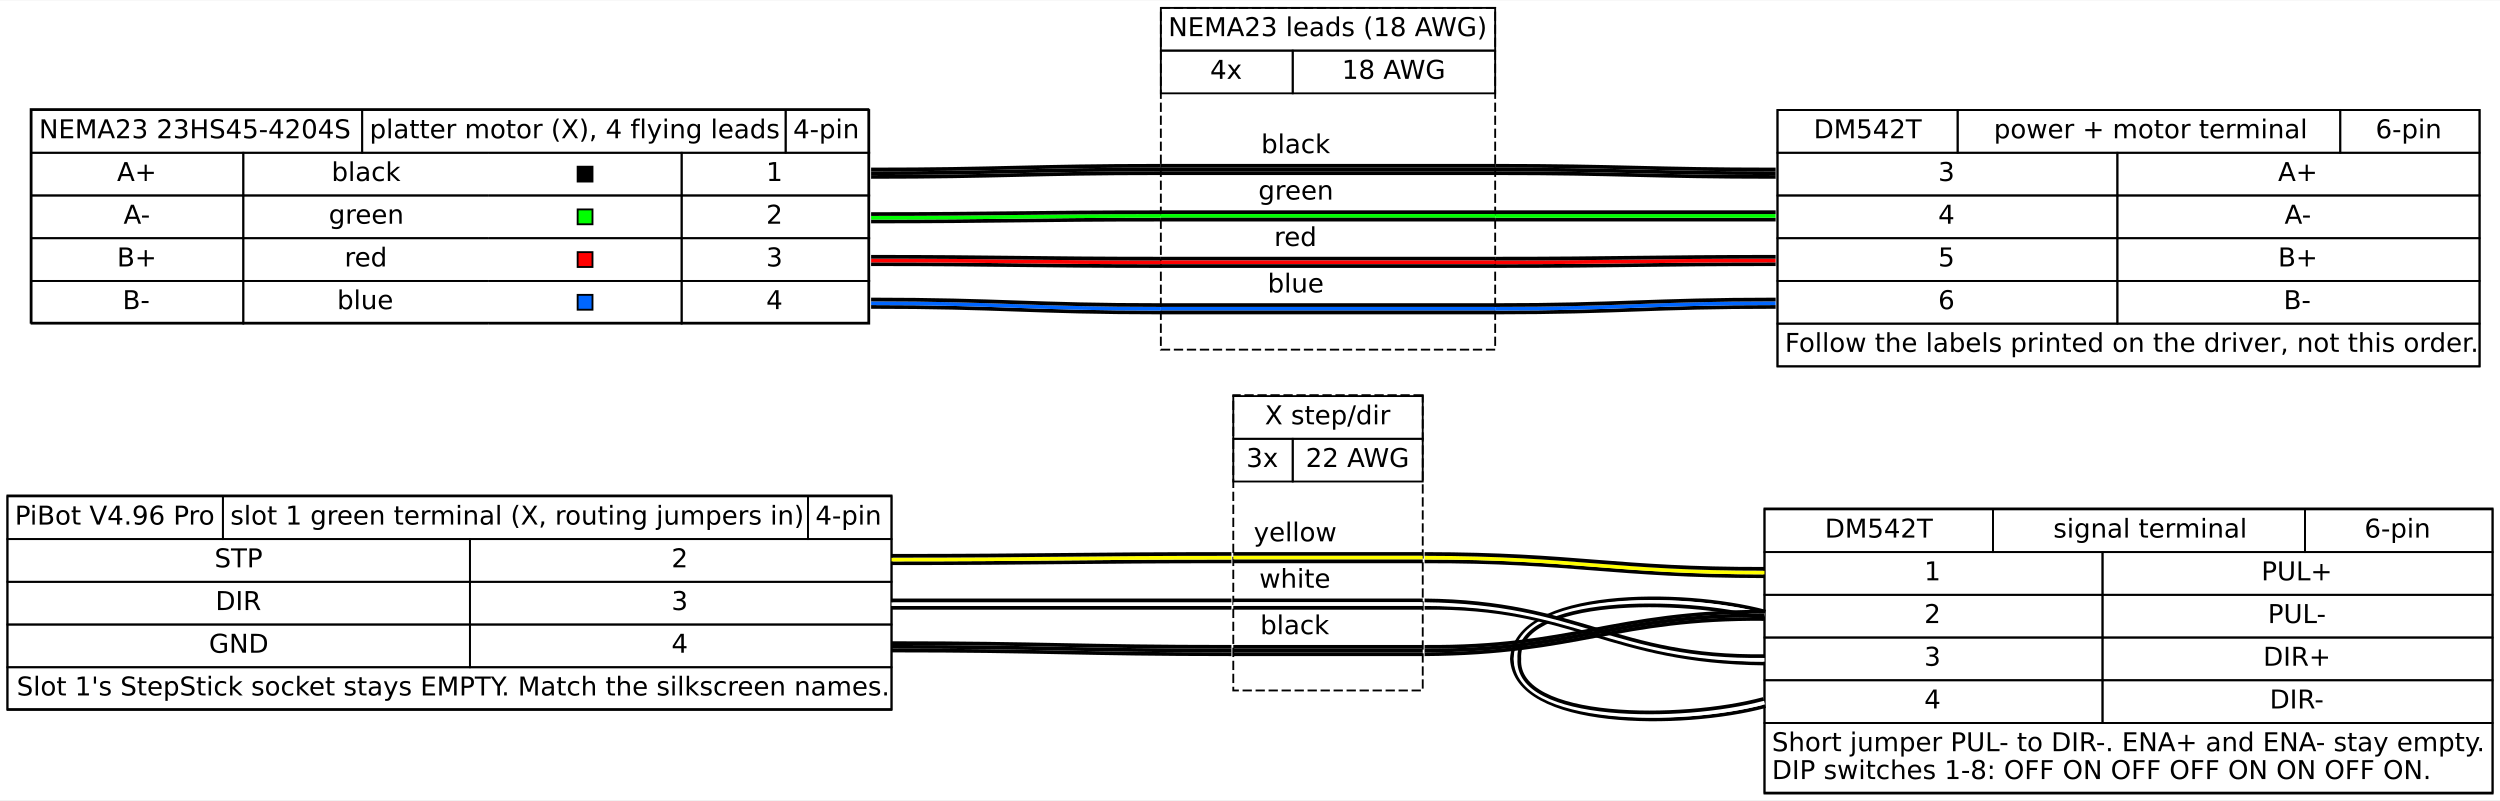
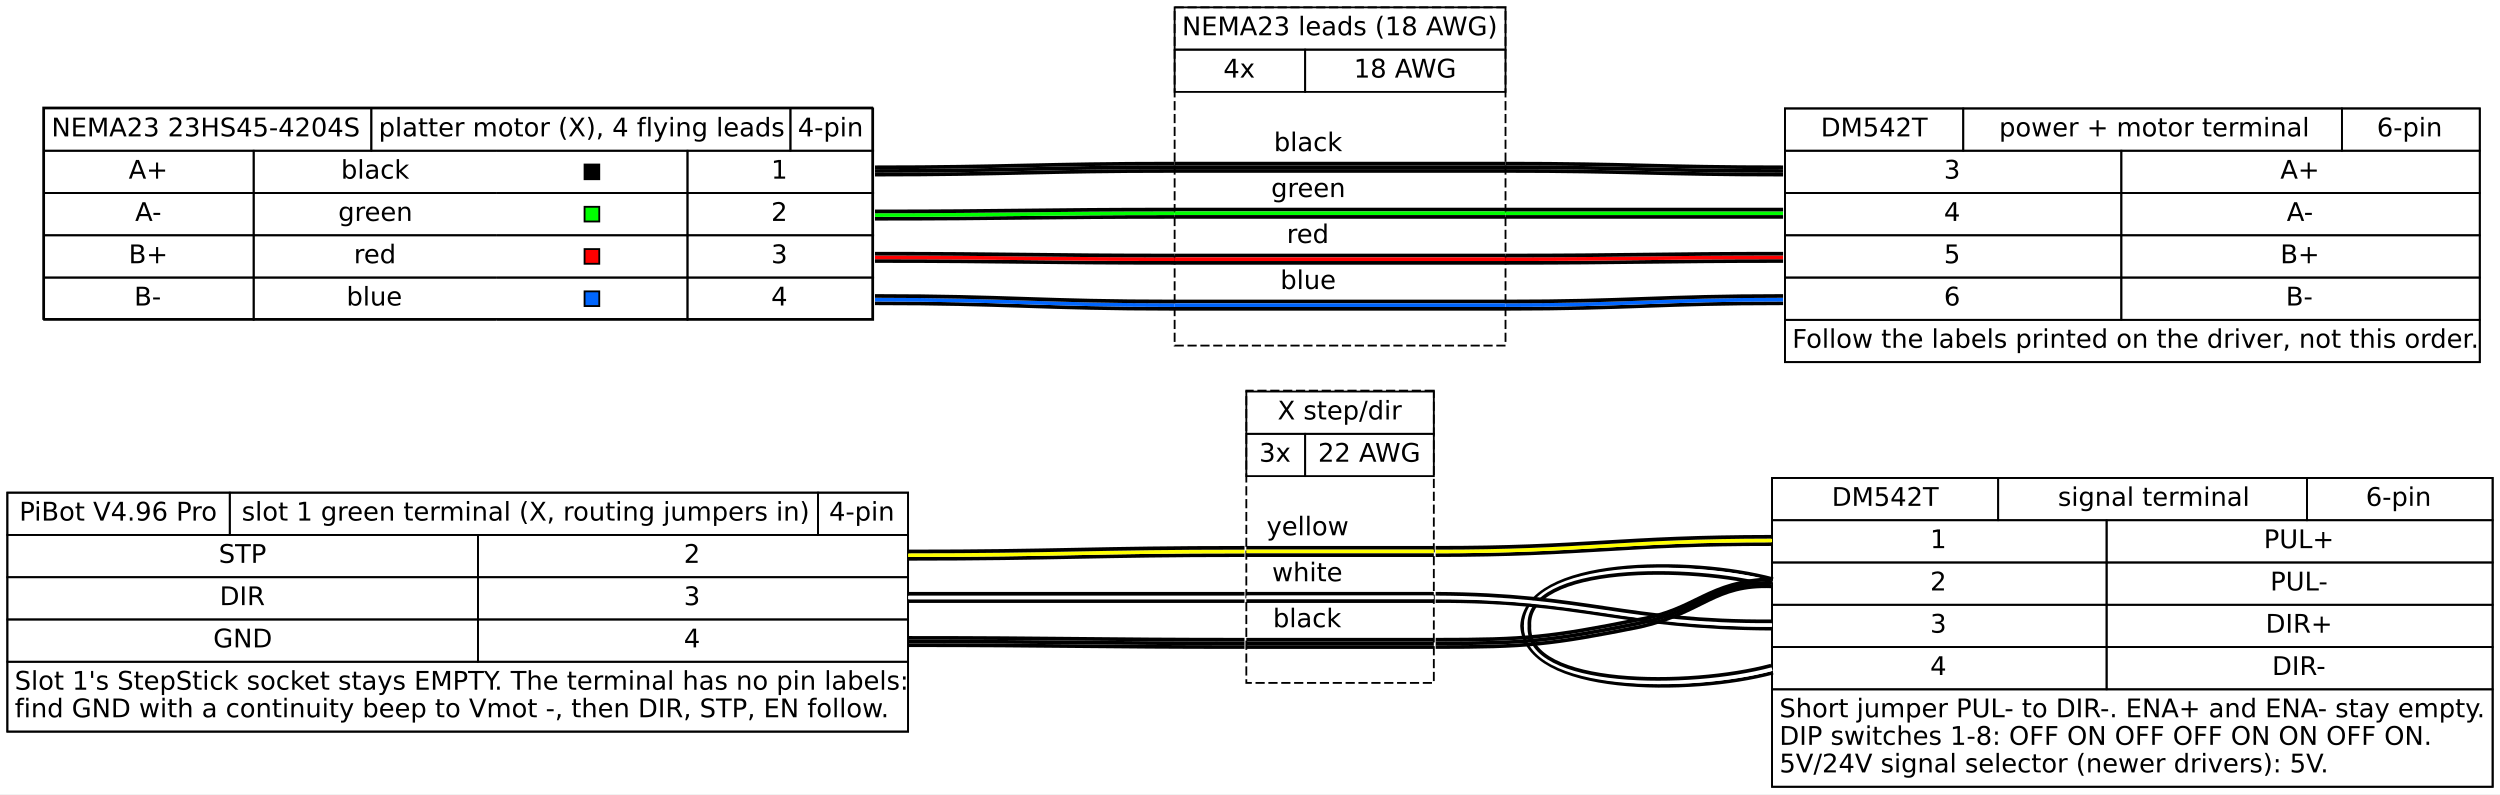
- <svg xmlns="http://www.w3.org/2000/svg" width="1346pt" height="431pt" viewBox="0.00 0.00 1346.00 430.50">
-   <g id="graph0" class="graph" transform="scale(1 1) rotate(0) translate(4 426.5)">
-     <polygon fill="#ffffff" stroke="transparent" points="-4,4 -4,-426.5 1342,-426.5 1342,4 -4,4" />
+ <svg xmlns="http://www.w3.org/2000/svg" width="1360pt" height="432pt" viewBox="0.00 0.00 1360.00 432.00">
+   <g id="graph0" class="graph" transform="scale(1 1) rotate(0) translate(4 428)">
+     <polygon fill="#ffffff" stroke="transparent" points="-4,4 -4,-428 1356,-428 1356,4 -4,4" />
    <g id="node1" class="node">
-       <polygon fill="#ffffff" stroke="black" points="476,-160 0,-160 0,-45 476,-45 476,-160" />
-       <polygon fill="none" stroke="black" points="0,-136.5 0,-159.5 116,-159.5 116,-136.5 0,-136.5" />
-       <text text-anchor="start" x="4" y="-144.3" font-family="DejaVu Sans" font-size="14.00">PiBot V4.96 Pro</text>
-       <polygon fill="none" stroke="black" points="116,-136.5 116,-159.5 431,-159.5 431,-136.5 116,-136.5" />
-       <text text-anchor="start" x="120" y="-144.3" font-family="DejaVu Sans" font-size="14.00">slot 1 green terminal (X, routing jumpers in)</text>
-       <polygon fill="none" stroke="black" points="431,-136.5 431,-159.5 476,-159.5 476,-136.5 431,-136.5" />
-       <text text-anchor="start" x="435" y="-144.3" font-family="DejaVu Sans" font-size="14.00">4-pin</text>
-       <polygon fill="none" stroke="black" points="0,-113.5 0,-136.5 249,-136.5 249,-113.5 0,-113.5" />
-       <text text-anchor="start" x="111.5" y="-121.3" font-family="DejaVu Sans" font-size="14.00">STP</text>
-       <polygon fill="none" stroke="black" points="249,-113.5 249,-136.5 476,-136.5 476,-113.5 249,-113.5" />
-       <text text-anchor="start" x="357.5" y="-121.3" font-family="DejaVu Sans" font-size="14.00">2</text>
-       <polygon fill="none" stroke="black" points="0,-90.5 0,-113.5 249,-113.5 249,-90.5 0,-90.5" />
-       <text text-anchor="start" x="112" y="-98.3" font-family="DejaVu Sans" font-size="14.00">DIR</text>
-       <polygon fill="none" stroke="black" points="249,-90.5 249,-113.5 476,-113.5 476,-90.5 249,-90.5" />
-       <text text-anchor="start" x="357.5" y="-98.3" font-family="DejaVu Sans" font-size="14.00">3</text>
-       <polygon fill="none" stroke="black" points="0,-67.5 0,-90.5 249,-90.5 249,-67.5 0,-67.5" />
-       <text text-anchor="start" x="108.5" y="-75.3" font-family="DejaVu Sans" font-size="14.00">GND</text>
-       <polygon fill="none" stroke="black" points="249,-67.5 249,-90.5 476,-90.5 476,-67.5 249,-67.5" />
-       <text text-anchor="start" x="357.5" y="-75.3" font-family="DejaVu Sans" font-size="14.00">4</text>
-       <polygon fill="none" stroke="black" points="0,-44.5 0,-67.5 476,-67.5 476,-44.5 0,-44.5" />
-       <text text-anchor="start" x="5" y="-52.3" font-family="DejaVu Sans" font-size="14.00">Slot 1's StepStick socket stays EMPTY. Match the silkscreen names.</text>
+       <polygon fill="#ffffff" stroke="black" points="490,-160 0,-160 0,-30 490,-30 490,-160" />
+       <polygon fill="none" stroke="black" points="0,-137 0,-160 121,-160 121,-137 0,-137" />
+       <text text-anchor="start" x="6.5" y="-144.8" font-family="DejaVu Sans" font-size="14.00">PiBot V4.96 Pro</text>
+       <polygon fill="none" stroke="black" points="121,-137 121,-160 441,-160 441,-137 121,-137" />
+       <text text-anchor="start" x="127.5" y="-144.8" font-family="DejaVu Sans" font-size="14.00">slot 1 green terminal (X, routing jumpers in)</text>
+       <polygon fill="none" stroke="black" points="441,-137 441,-160 490,-160 490,-137 441,-137" />
+       <text text-anchor="start" x="447" y="-144.8" font-family="DejaVu Sans" font-size="14.00">4-pin</text>
+       <polygon fill="none" stroke="black" points="0,-114 0,-137 256,-137 256,-114 0,-114" />
+       <text text-anchor="start" x="115" y="-121.8" font-family="DejaVu Sans" font-size="14.00">STP</text>
+       <polygon fill="none" stroke="black" points="256,-114 256,-137 490,-137 490,-114 256,-114" />
+       <text text-anchor="start" x="368" y="-121.8" font-family="DejaVu Sans" font-size="14.00">2</text>
+       <polygon fill="none" stroke="black" points="0,-91 0,-114 256,-114 256,-91 0,-91" />
+       <text text-anchor="start" x="115.5" y="-98.8" font-family="DejaVu Sans" font-size="14.00">DIR</text>
+       <polygon fill="none" stroke="black" points="256,-91 256,-114 490,-114 490,-91 256,-91" />
+       <text text-anchor="start" x="368" y="-98.8" font-family="DejaVu Sans" font-size="14.00">3</text>
+       <polygon fill="none" stroke="black" points="0,-68 0,-91 256,-91 256,-68 0,-68" />
+       <text text-anchor="start" x="112" y="-75.8" font-family="DejaVu Sans" font-size="14.00">GND</text>
+       <polygon fill="none" stroke="black" points="256,-68 256,-91 490,-91 490,-68 256,-68" />
+       <text text-anchor="start" x="368" y="-75.8" font-family="DejaVu Sans" font-size="14.00">4</text>
+       <polygon fill="none" stroke="black" points="0,-30 0,-68 490,-68 490,-30 0,-30" />
+       <text text-anchor="start" x="4" y="-52.8" font-family="DejaVu Sans" font-size="14.00">Slot 1's StepStick socket stays EMPTY. The terminal has no pin labels:</text>
+       <text text-anchor="start" x="4" y="-37.8" font-family="DejaVu Sans" font-size="14.00">find GND with a continuity beep to Vmot -, then DIR, STP, EN follow.</text>
    </g>
    <g id="node5" class="node">
-       <polygon fill="#ffffff" stroke="black" stroke-dasharray="5,2" points="762,-214 660,-214 660,-55 762,-55 762,-214" />
-       <polygon fill="none" stroke="black" points="660,-190.5 660,-213.5 762,-213.5 762,-190.5 660,-190.5" />
-       <text text-anchor="start" x="677" y="-198.3" font-family="DejaVu Sans" font-size="14.00">X step/dir</text>
-       <polygon fill="none" stroke="black" points="660,-167.5 660,-190.5 692,-190.5 692,-167.5 660,-167.5" />
-       <text text-anchor="start" x="667" y="-175.3" font-family="DejaVu Sans" font-size="14.00">3x</text>
-       <polygon fill="none" stroke="black" points="692,-167.5 692,-190.5 762,-190.5 762,-167.5 692,-167.5" />
-       <text text-anchor="start" x="699" y="-175.3" font-family="DejaVu Sans" font-size="14.00">22 AWG</text>
-       <text text-anchor="start" x="662" y="-154.3" font-family="DejaVu Sans" font-size="14.00"> </text>
-       <text text-anchor="start" x="671" y="-135.3" font-family="DejaVu Sans" font-size="14.00">     yellow    </text>
-       <polygon fill="#000000" stroke="transparent" points="660,-127.5 660,-129.5 762,-129.5 762,-127.5 660,-127.5" />
-       <polygon fill="#ffff00" stroke="transparent" points="660,-125.5 660,-127.5 762,-127.5 762,-125.5 660,-125.5" />
-       <polygon fill="#000000" stroke="transparent" points="660,-123.5 660,-125.5 762,-125.5 762,-123.5 660,-123.5" />
-       <text text-anchor="start" x="674" y="-110.3" font-family="DejaVu Sans" font-size="14.00">     white    </text>
-       <polygon fill="#000000" stroke="transparent" points="660,-102.5 660,-104.5 762,-104.5 762,-102.5 660,-102.5" />
-       <polygon fill="#ffffff" stroke="transparent" points="660,-100.5 660,-102.5 762,-102.5 762,-100.5 660,-100.5" />
-       <polygon fill="#000000" stroke="transparent" points="660,-98.5 660,-100.5 762,-100.5 762,-98.5 660,-98.5" />
-       <text text-anchor="start" x="674.5" y="-85.3" font-family="DejaVu Sans" font-size="14.00">     black    </text>
-       <polygon fill="#000000" stroke="transparent" points="660,-77.5 660,-79.5 762,-79.5 762,-77.5 660,-77.5" />
-       <polygon fill="#000000" stroke="transparent" points="660,-75.5 660,-77.5 762,-77.5 762,-75.5 660,-75.5" />
-       <polygon fill="#000000" stroke="transparent" points="660,-73.5 660,-75.5 762,-75.5 762,-73.5 660,-73.5" />
-       <text text-anchor="start" x="662" y="-60.3" font-family="DejaVu Sans" font-size="14.00"> </text>
+       <polygon fill="#ffffff" stroke="black" stroke-dasharray="5,2" points="776,-215.5 674,-215.5 674,-56.5 776,-56.5 776,-215.5" />
+       <polygon fill="none" stroke="black" points="674,-192 674,-215 776,-215 776,-192 674,-192" />
+       <text text-anchor="start" x="691" y="-199.8" font-family="DejaVu Sans" font-size="14.00">X step/dir</text>
+       <polygon fill="none" stroke="black" points="674,-169 674,-192 706,-192 706,-169 674,-169" />
+       <text text-anchor="start" x="681" y="-176.8" font-family="DejaVu Sans" font-size="14.00">3x</text>
+       <polygon fill="none" stroke="black" points="706,-169 706,-192 776,-192 776,-169 706,-169" />
+       <text text-anchor="start" x="713" y="-176.8" font-family="DejaVu Sans" font-size="14.00">22 AWG</text>
+       <text text-anchor="start" x="676" y="-155.8" font-family="DejaVu Sans" font-size="14.00"> </text>
+       <text text-anchor="start" x="685" y="-136.8" font-family="DejaVu Sans" font-size="14.00">     yellow    </text>
+       <polygon fill="#000000" stroke="transparent" points="674,-129 674,-131 776,-131 776,-129 674,-129" />
+       <polygon fill="#ffff00" stroke="transparent" points="674,-127 674,-129 776,-129 776,-127 674,-127" />
+       <polygon fill="#000000" stroke="transparent" points="674,-125 674,-127 776,-127 776,-125 674,-125" />
+       <text text-anchor="start" x="688" y="-111.8" font-family="DejaVu Sans" font-size="14.00">     white    </text>
+       <polygon fill="#000000" stroke="transparent" points="674,-104 674,-106 776,-106 776,-104 674,-104" />
+       <polygon fill="#ffffff" stroke="transparent" points="674,-102 674,-104 776,-104 776,-102 674,-102" />
+       <polygon fill="#000000" stroke="transparent" points="674,-100 674,-102 776,-102 776,-100 674,-100" />
+       <text text-anchor="start" x="688.5" y="-86.8" font-family="DejaVu Sans" font-size="14.00">     black    </text>
+       <polygon fill="#000000" stroke="transparent" points="674,-79 674,-81 776,-81 776,-79 674,-79" />
+       <polygon fill="#000000" stroke="transparent" points="674,-77 674,-79 776,-79 776,-77 674,-77" />
+       <polygon fill="#000000" stroke="transparent" points="674,-75 674,-77 776,-77 776,-75 674,-75" />
+       <text text-anchor="start" x="676" y="-61.8" font-family="DejaVu Sans" font-size="14.00"> </text>
    </g>
    <g id="edge2" class="edge">
-       <path fill="none" stroke="#000000" stroke-width="2" d="M476,-123.5C557.43,-123.5 577.76,-124.5 659,-124.5" />
-       <path fill="none" stroke="#ffff00" stroke-width="2" d="M476,-125.5C557.33,-125.5 577.67,-126.5 659,-126.5" />
-       <path fill="none" stroke="#000000" stroke-width="2" d="M476,-127.5C557.24,-127.5 577.57,-128.5 659,-128.5" />
+       <path fill="none" stroke="#000000" stroke-width="2" d="M490,-124C571.53,-124.01 591.86,-126.01 673,-126" />
+       <path fill="none" stroke="#ffff00" stroke-width="2" d="M490,-126C571.34,-126 591.66,-128 673,-128" />
+       <path fill="none" stroke="#000000" stroke-width="2" d="M490,-128C571.14,-127.99 591.47,-129.99 673,-130" />
    </g>
    <g id="edge4" class="edge">
-       <path fill="none" stroke="#000000" stroke-width="2" d="M476,-99.5C557.33,-99.5 577.67,-99.5 659,-99.5" />
-       <path fill="none" stroke="#ffffff" stroke-width="2" d="M476,-101.5C557.33,-101.5 577.67,-101.5 659,-101.5" />
-       <path fill="none" stroke="#000000" stroke-width="2" d="M476,-103.5C557.33,-103.5 577.67,-103.5 659,-103.5" />
+       <path fill="none" stroke="#000000" stroke-width="2" d="M490,-101C571.33,-101 591.67,-101 673,-101" />
+       <path fill="none" stroke="#ffffff" stroke-width="2" d="M490,-103C571.33,-103 591.67,-103 673,-103" />
+       <path fill="none" stroke="#000000" stroke-width="2" d="M490,-105C571.33,-105 591.67,-105 673,-105" />
    </g>
    <g id="edge6" class="edge">
-       <path fill="none" stroke="#000000" stroke-width="2" d="M476,-76.5C557.14,-76.51 577.47,-74.51 659,-74.5" />
-       <path fill="none" stroke="#000000" stroke-width="2" d="M476,-78.5C557.34,-78.5 577.66,-76.5 659,-76.5" />
-       <path fill="none" stroke="#000000" stroke-width="2" d="M476,-80.5C557.53,-80.49 577.86,-78.49 659,-78.5" />
+       <path fill="none" stroke="#000000" stroke-width="2" d="M490,-77C571.24,-77 591.57,-76 673,-76" />
+       <path fill="none" stroke="#000000" stroke-width="2" d="M490,-79C571.33,-79 591.67,-78 673,-78" />
+       <path fill="none" stroke="#000000" stroke-width="2" d="M490,-81C571.43,-81 591.76,-80 673,-80" />
    </g>
    <g id="node2" class="node">
-       <polygon fill="#ffffff" stroke="black" points="1338,-153 946,-153 946,0 1338,0 1338,-153" />
-       <polygon fill="none" stroke="black" points="946,-129.5 946,-152.5 1069,-152.5 1069,-129.5 946,-129.5" />
-       <text text-anchor="start" x="978.5" y="-137.3" font-family="DejaVu Sans" font-size="14.00">DM542T</text>
-       <polygon fill="none" stroke="black" points="1069,-129.5 1069,-152.5 1237,-152.5 1237,-129.5 1069,-129.5" />
-       <text text-anchor="start" x="1101.5" y="-137.3" font-family="DejaVu Sans" font-size="14.00">signal terminal</text>
-       <polygon fill="none" stroke="black" points="1237,-129.5 1237,-152.5 1338,-152.5 1338,-129.5 1237,-129.5" />
-       <text text-anchor="start" x="1269" y="-137.3" font-family="DejaVu Sans" font-size="14.00">6-pin</text>
-       <polygon fill="none" stroke="black" points="946,-106.5 946,-129.5 1128,-129.5 1128,-106.5 946,-106.5" />
-       <text text-anchor="start" x="1032" y="-114.3" font-family="DejaVu Sans" font-size="14.00">1</text>
-       <polygon fill="none" stroke="black" points="1128,-106.5 1128,-129.5 1338,-129.5 1338,-106.5 1128,-106.5" />
-       <text text-anchor="start" x="1213.5" y="-114.3" font-family="DejaVu Sans" font-size="14.00">PUL+</text>
-       <polygon fill="none" stroke="black" points="946,-83.5 946,-106.5 1128,-106.5 1128,-83.5 946,-83.5" />
-       <text text-anchor="start" x="1032" y="-91.3" font-family="DejaVu Sans" font-size="14.00">2</text>
-       <polygon fill="none" stroke="black" points="1128,-83.5 1128,-106.5 1338,-106.5 1338,-83.5 1128,-83.5" />
-       <text text-anchor="start" x="1217" y="-91.3" font-family="DejaVu Sans" font-size="14.00">PUL-</text>
-       <polygon fill="none" stroke="black" points="946,-60.5 946,-83.5 1128,-83.5 1128,-60.5 946,-60.5" />
-       <text text-anchor="start" x="1032" y="-68.3" font-family="DejaVu Sans" font-size="14.00">3</text>
-       <polygon fill="none" stroke="black" points="1128,-60.5 1128,-83.5 1338,-83.5 1338,-60.5 1128,-60.5" />
-       <text text-anchor="start" x="1214.5" y="-68.3" font-family="DejaVu Sans" font-size="14.00">DIR+</text>
-       <polygon fill="none" stroke="black" points="946,-37.5 946,-60.5 1128,-60.5 1128,-37.5 946,-37.5" />
-       <text text-anchor="start" x="1032" y="-45.3" font-family="DejaVu Sans" font-size="14.00">4</text>
-       <polygon fill="none" stroke="black" points="1128,-37.5 1128,-60.5 1338,-60.5 1338,-37.5 1128,-37.5" />
-       <text text-anchor="start" x="1218" y="-45.3" font-family="DejaVu Sans" font-size="14.00">DIR-</text>
-       <polygon fill="none" stroke="black" points="946,0.5 946,-37.5 1338,-37.5 1338,0.5 946,0.5" />
-       <text text-anchor="start" x="950" y="-22.3" font-family="DejaVu Sans" font-size="14.00">Short jumper PUL- to DIR-. ENA+ and ENA- stay empty.</text>
-       <text text-anchor="start" x="950" y="-7.3" font-family="DejaVu Sans" font-size="14.00">DIP switches 1-8: OFF ON OFF OFF ON ON OFF ON.</text>
+       <polygon fill="#ffffff" stroke="black" points="1352,-168 960,-168 960,0 1352,0 1352,-168" />
+       <polygon fill="none" stroke="black" points="960,-145 960,-168 1083,-168 1083,-145 960,-145" />
+       <text text-anchor="start" x="992.5" y="-152.8" font-family="DejaVu Sans" font-size="14.00">DM542T</text>
+       <polygon fill="none" stroke="black" points="1083,-145 1083,-168 1251,-168 1251,-145 1083,-145" />
+       <text text-anchor="start" x="1115.5" y="-152.8" font-family="DejaVu Sans" font-size="14.00">signal terminal</text>
+       <polygon fill="none" stroke="black" points="1251,-145 1251,-168 1352,-168 1352,-145 1251,-145" />
+       <text text-anchor="start" x="1283" y="-152.8" font-family="DejaVu Sans" font-size="14.00">6-pin</text>
+       <polygon fill="none" stroke="black" points="960,-122 960,-145 1142,-145 1142,-122 960,-122" />
+       <text text-anchor="start" x="1046" y="-129.8" font-family="DejaVu Sans" font-size="14.00">1</text>
+       <polygon fill="none" stroke="black" points="1142,-122 1142,-145 1352,-145 1352,-122 1142,-122" />
+       <text text-anchor="start" x="1227.5" y="-129.8" font-family="DejaVu Sans" font-size="14.00">PUL+</text>
+       <polygon fill="none" stroke="black" points="960,-99 960,-122 1142,-122 1142,-99 960,-99" />
+       <text text-anchor="start" x="1046" y="-106.8" font-family="DejaVu Sans" font-size="14.00">2</text>
+       <polygon fill="none" stroke="black" points="1142,-99 1142,-122 1352,-122 1352,-99 1142,-99" />
+       <text text-anchor="start" x="1231" y="-106.8" font-family="DejaVu Sans" font-size="14.00">PUL-</text>
+       <polygon fill="none" stroke="black" points="960,-76 960,-99 1142,-99 1142,-76 960,-76" />
+       <text text-anchor="start" x="1046" y="-83.8" font-family="DejaVu Sans" font-size="14.00">3</text>
+       <polygon fill="none" stroke="black" points="1142,-76 1142,-99 1352,-99 1352,-76 1142,-76" />
+       <text text-anchor="start" x="1228.5" y="-83.8" font-family="DejaVu Sans" font-size="14.00">DIR+</text>
+       <polygon fill="none" stroke="black" points="960,-53 960,-76 1142,-76 1142,-53 960,-53" />
+       <text text-anchor="start" x="1046" y="-60.8" font-family="DejaVu Sans" font-size="14.00">4</text>
+       <polygon fill="none" stroke="black" points="1142,-53 1142,-76 1352,-76 1352,-53 1142,-53" />
+       <text text-anchor="start" x="1232" y="-60.8" font-family="DejaVu Sans" font-size="14.00">DIR-</text>
+       <polygon fill="none" stroke="black" points="960,0 960,-53 1352,-53 1352,0 960,0" />
+       <text text-anchor="start" x="964" y="-37.8" font-family="DejaVu Sans" font-size="14.00">Short jumper PUL- to DIR-. ENA+ and ENA- stay empty.</text>
+       <text text-anchor="start" x="964" y="-22.8" font-family="DejaVu Sans" font-size="14.00">DIP switches 1-8: OFF ON OFF OFF ON ON OFF ON.</text>
+       <text text-anchor="start" x="964" y="-7.8" font-family="DejaVu Sans" font-size="14.00">5V/24V signal selector (newer drivers): 5V.</text>
    </g>
    <g id="edge1" class="edge">
-       <path fill="none" stroke="#000000" stroke-width="2" d="M946.52,-97.43C901.33,-109.5 812,-109.5 810,-72 812,-34.5 901.33,-34.5 946.52,-46.57" />
-       <path fill="none" stroke="#ffffff" stroke-width="2" d="M946,-95.5C901.33,-107.5 812,-107.5 812,-72 812,-36.5 901.33,-36.5 946,-48.5" />
-       <path fill="none" stroke="#000000" stroke-width="2" d="M945.48,-93.57C901.33,-105.5 812,-105.5 814,-72 812,-38.5 901.33,-38.5 945.48,-50.43" />
-       <text text-anchor="middle" x="809.5" y="-72.8" font-family="DejaVu Sans" font-size="14.00"> </text>
+       <path fill="none" stroke="#000000" stroke-width="2" d="M960.52,-112.93C915.33,-125 826,-125 824,-87.5 826,-50 915.33,-50 960.52,-62.07" />
+       <path fill="none" stroke="#ffffff" stroke-width="2" d="M960,-111C915.33,-123 826,-123 826,-87.5 826,-52 915.33,-52 960,-64" />
+       <path fill="none" stroke="#000000" stroke-width="2" d="M959.48,-109.07C915.33,-121 826,-121 828,-87.5 826,-54 915.33,-54 959.48,-65.93" />
+       <text text-anchor="middle" x="823.5" y="-80.3" font-family="DejaVu Sans" font-size="14.00"> </text>
    </g>
    <g id="node3" class="node">
-       <polygon fill="#ffffff" stroke="black" points="463.5,-368 12.5,-368 12.5,-253 463.5,-253 463.5,-368" />
-       <polygon fill="none" stroke="black" points="13,-344.5 13,-367.5 191,-367.5 191,-344.5 13,-344.5" />
-       <text text-anchor="start" x="17" y="-352.3" font-family="DejaVu Sans" font-size="14.00">NEMA23 23HS45-4204S</text>
-       <polygon fill="none" stroke="black" points="191,-344.5 191,-367.5 419,-367.5 419,-344.5 191,-344.5" />
-       <text text-anchor="start" x="195" y="-352.3" font-family="DejaVu Sans" font-size="14.00">platter motor (X), 4 flying leads</text>
-       <polygon fill="none" stroke="black" points="419,-344.5 419,-367.5 464,-367.5 464,-344.5 419,-344.5" />
-       <text text-anchor="start" x="423" y="-352.3" font-family="DejaVu Sans" font-size="14.00">4-pin</text>
-       <polygon fill="none" stroke="black" points="13,-321.5 13,-344.5 127,-344.5 127,-321.5 13,-321.5" />
-       <text text-anchor="start" x="59" y="-329.3" font-family="DejaVu Sans" font-size="14.00">A+</text>
-       <polyline fill="none" stroke="black" points="259,-344.5 127,-344.5 127,-321.5 259,-321.5 " />
-       <text text-anchor="start" x="174.5" y="-329.3" font-family="DejaVu Sans" font-size="14.00">black</text>
-       <polyline fill="none" stroke="black" points="259,-321.5 363,-321.5 363,-344.5 259,-344.5 " />
-       <polygon fill="#000000" stroke="transparent" points="307,-329 307,-337 315,-337 315,-329 307,-329" />
-       <polygon fill="none" stroke="black" points="307,-329 307,-337 315,-337 315,-329 307,-329" />
-       <polygon fill="none" stroke="black" points="363,-321.5 363,-344.5 464,-344.5 464,-321.5 363,-321.5" />
-       <text text-anchor="start" x="408.5" y="-329.3" font-family="DejaVu Sans" font-size="14.00">1</text>
-       <polygon fill="none" stroke="black" points="13,-298.5 13,-321.5 127,-321.5 127,-298.5 13,-298.5" />
-       <text text-anchor="start" x="62.5" y="-306.3" font-family="DejaVu Sans" font-size="14.00">A-</text>
-       <polyline fill="none" stroke="black" points="259,-321.5 127,-321.5 127,-298.5 259,-298.5 " />
-       <text text-anchor="start" x="173" y="-306.3" font-family="DejaVu Sans" font-size="14.00">green</text>
-       <polyline fill="none" stroke="black" points="259,-298.5 363,-298.5 363,-321.5 259,-321.5 " />
-       <polygon fill="#00ff00" stroke="transparent" points="307,-306 307,-314 315,-314 315,-306 307,-306" />
-       <polygon fill="none" stroke="black" points="307,-306 307,-314 315,-314 315,-306 307,-306" />
-       <polygon fill="none" stroke="black" points="363,-298.5 363,-321.5 464,-321.5 464,-298.5 363,-298.5" />
-       <text text-anchor="start" x="408.5" y="-306.3" font-family="DejaVu Sans" font-size="14.00">2</text>
-       <polygon fill="none" stroke="black" points="13,-275.5 13,-298.5 127,-298.5 127,-275.5 13,-275.5" />
-       <text text-anchor="start" x="59" y="-283.3" font-family="DejaVu Sans" font-size="14.00">B+</text>
-       <polyline fill="none" stroke="black" points="259,-298.5 127,-298.5 127,-275.5 259,-275.5 " />
-       <text text-anchor="start" x="181.5" y="-283.3" font-family="DejaVu Sans" font-size="14.00">red</text>
-       <polyline fill="none" stroke="black" points="259,-275.5 363,-275.5 363,-298.5 259,-298.5 " />
-       <polygon fill="#ff0000" stroke="transparent" points="307,-283 307,-291 315,-291 315,-283 307,-283" />
-       <polygon fill="none" stroke="black" points="307,-283 307,-291 315,-291 315,-283 307,-283" />
-       <polygon fill="none" stroke="black" points="363,-275.5 363,-298.5 464,-298.5 464,-275.5 363,-275.5" />
-       <text text-anchor="start" x="408.5" y="-283.3" font-family="DejaVu Sans" font-size="14.00">3</text>
-       <polygon fill="none" stroke="black" points="13,-252.5 13,-275.5 127,-275.5 127,-252.5 13,-252.5" />
-       <text text-anchor="start" x="62" y="-260.3" font-family="DejaVu Sans" font-size="14.00">B-</text>
-       <polyline fill="none" stroke="black" points="259,-275.5 127,-275.5 127,-252.5 259,-252.5 " />
-       <text text-anchor="start" x="177.5" y="-260.3" font-family="DejaVu Sans" font-size="14.00">blue</text>
-       <polyline fill="none" stroke="black" points="259,-252.5 363,-252.5 363,-275.5 259,-275.5 " />
-       <polygon fill="#0066ff" stroke="transparent" points="307,-260 307,-268 315,-268 315,-260 307,-260" />
-       <polygon fill="none" stroke="black" points="307,-260 307,-268 315,-268 315,-260 307,-260" />
-       <polygon fill="none" stroke="black" points="363,-252.5 363,-275.5 464,-275.5 464,-252.5 363,-252.5" />
-       <text text-anchor="start" x="408.5" y="-260.3" font-family="DejaVu Sans" font-size="14.00">4</text>
+       <polygon fill="#ffffff" stroke="black" points="470.5,-369.5 19.5,-369.5 19.5,-254.5 470.5,-254.5 470.5,-369.5" />
+       <polygon fill="none" stroke="black" points="20,-346 20,-369 198,-369 198,-346 20,-346" />
+       <text text-anchor="start" x="24" y="-353.8" font-family="DejaVu Sans" font-size="14.00">NEMA23 23HS45-4204S</text>
+       <polygon fill="none" stroke="black" points="198,-346 198,-369 426,-369 426,-346 198,-346" />
+       <text text-anchor="start" x="202" y="-353.8" font-family="DejaVu Sans" font-size="14.00">platter motor (X), 4 flying leads</text>
+       <polygon fill="none" stroke="black" points="426,-346 426,-369 471,-369 471,-346 426,-346" />
+       <text text-anchor="start" x="430" y="-353.8" font-family="DejaVu Sans" font-size="14.00">4-pin</text>
+       <polygon fill="none" stroke="black" points="20,-323 20,-346 134,-346 134,-323 20,-323" />
+       <text text-anchor="start" x="66" y="-330.8" font-family="DejaVu Sans" font-size="14.00">A+</text>
+       <polyline fill="none" stroke="black" points="266,-346 134,-346 134,-323 266,-323 " />
+       <text text-anchor="start" x="181.5" y="-330.8" font-family="DejaVu Sans" font-size="14.00">black</text>
+       <polyline fill="none" stroke="black" points="266,-323 370,-323 370,-346 266,-346 " />
+       <polygon fill="#000000" stroke="transparent" points="314,-330.5 314,-338.5 322,-338.5 322,-330.5 314,-330.5" />
+       <polygon fill="none" stroke="black" points="314,-330.5 314,-338.5 322,-338.5 322,-330.5 314,-330.5" />
+       <polygon fill="none" stroke="black" points="370,-323 370,-346 471,-346 471,-323 370,-323" />
+       <text text-anchor="start" x="415.5" y="-330.8" font-family="DejaVu Sans" font-size="14.00">1</text>
+       <polygon fill="none" stroke="black" points="20,-300 20,-323 134,-323 134,-300 20,-300" />
+       <text text-anchor="start" x="69.5" y="-307.8" font-family="DejaVu Sans" font-size="14.00">A-</text>
+       <polyline fill="none" stroke="black" points="266,-323 134,-323 134,-300 266,-300 " />
+       <text text-anchor="start" x="180" y="-307.8" font-family="DejaVu Sans" font-size="14.00">green</text>
+       <polyline fill="none" stroke="black" points="266,-300 370,-300 370,-323 266,-323 " />
+       <polygon fill="#00ff00" stroke="transparent" points="314,-307.5 314,-315.5 322,-315.5 322,-307.5 314,-307.5" />
+       <polygon fill="none" stroke="black" points="314,-307.5 314,-315.5 322,-315.5 322,-307.5 314,-307.5" />
+       <polygon fill="none" stroke="black" points="370,-300 370,-323 471,-323 471,-300 370,-300" />
+       <text text-anchor="start" x="415.5" y="-307.8" font-family="DejaVu Sans" font-size="14.00">2</text>
+       <polygon fill="none" stroke="black" points="20,-277 20,-300 134,-300 134,-277 20,-277" />
+       <text text-anchor="start" x="66" y="-284.8" font-family="DejaVu Sans" font-size="14.00">B+</text>
+       <polyline fill="none" stroke="black" points="266,-300 134,-300 134,-277 266,-277 " />
+       <text text-anchor="start" x="188.5" y="-284.8" font-family="DejaVu Sans" font-size="14.00">red</text>
+       <polyline fill="none" stroke="black" points="266,-277 370,-277 370,-300 266,-300 " />
+       <polygon fill="#ff0000" stroke="transparent" points="314,-284.5 314,-292.5 322,-292.5 322,-284.5 314,-284.5" />
+       <polygon fill="none" stroke="black" points="314,-284.5 314,-292.5 322,-292.5 322,-284.5 314,-284.5" />
+       <polygon fill="none" stroke="black" points="370,-277 370,-300 471,-300 471,-277 370,-277" />
+       <text text-anchor="start" x="415.5" y="-284.8" font-family="DejaVu Sans" font-size="14.00">3</text>
+       <polygon fill="none" stroke="black" points="20,-254 20,-277 134,-277 134,-254 20,-254" />
+       <text text-anchor="start" x="69" y="-261.8" font-family="DejaVu Sans" font-size="14.00">B-</text>
+       <polyline fill="none" stroke="black" points="266,-277 134,-277 134,-254 266,-254 " />
+       <text text-anchor="start" x="184.5" y="-261.8" font-family="DejaVu Sans" font-size="14.00">blue</text>
+       <polyline fill="none" stroke="black" points="266,-254 370,-254 370,-277 266,-277 " />
+       <polygon fill="#0066ff" stroke="transparent" points="314,-261.5 314,-269.5 322,-269.5 322,-261.5 314,-261.5" />
+       <polygon fill="none" stroke="black" points="314,-261.5 314,-269.5 322,-269.5 322,-261.5 314,-261.5" />
+       <polygon fill="none" stroke="black" points="370,-254 370,-277 471,-277 471,-254 370,-254" />
+       <text text-anchor="start" x="415.5" y="-261.8" font-family="DejaVu Sans" font-size="14.00">4</text>
    </g>
    <g id="node6" class="node">
-       <polygon fill="#ffffff" stroke="black" stroke-dasharray="5,2" points="801,-422.5 621,-422.5 621,-238.5 801,-238.5 801,-422.5" />
-       <polygon fill="none" stroke="black" points="621,-399.5 621,-422.5 801,-422.5 801,-399.5 621,-399.5" />
-       <text text-anchor="start" x="625" y="-407.3" font-family="DejaVu Sans" font-size="14.00">NEMA23 leads (18 AWG)</text>
-       <polygon fill="none" stroke="black" points="621,-376.5 621,-399.5 692,-399.5 692,-376.5 621,-376.5" />
-       <text text-anchor="start" x="647.5" y="-384.3" font-family="DejaVu Sans" font-size="14.00">4x</text>
-       <polygon fill="none" stroke="black" points="692,-376.5 692,-399.5 801,-399.5 801,-376.5 692,-376.5" />
-       <text text-anchor="start" x="718.5" y="-384.3" font-family="DejaVu Sans" font-size="14.00">18 AWG</text>
-       <text text-anchor="start" x="637" y="-363.3" font-family="DejaVu Sans" font-size="14.00"> </text>
-       <text text-anchor="start" x="675" y="-344.3" font-family="DejaVu Sans" font-size="14.00">     black    </text>
-       <polygon fill="#000000" stroke="transparent" points="621,-336.5 621,-338.5 801,-338.5 801,-336.5 621,-336.5" />
-       <polygon fill="#000000" stroke="transparent" points="621,-334.5 621,-336.5 801,-336.5 801,-334.5 621,-334.5" />
-       <polygon fill="#000000" stroke="transparent" points="621,-332.5 621,-334.5 801,-334.5 801,-332.5 621,-332.5" />
-       <text text-anchor="start" x="673.5" y="-319.3" font-family="DejaVu Sans" font-size="14.00">     green    </text>
-       <polygon fill="#000000" stroke="transparent" points="621,-311.5 621,-313.5 801,-313.5 801,-311.5 621,-311.5" />
-       <polygon fill="#00ff00" stroke="transparent" points="621,-309.5 621,-311.5 801,-311.5 801,-309.5 621,-309.5" />
-       <polygon fill="#000000" stroke="transparent" points="621,-307.5 621,-309.5 801,-309.5 801,-307.5 621,-307.5" />
-       <text text-anchor="start" x="682" y="-294.3" font-family="DejaVu Sans" font-size="14.00">     red    </text>
-       <polygon fill="#000000" stroke="transparent" points="621,-286.5 621,-288.5 801,-288.5 801,-286.5 621,-286.5" />
-       <polygon fill="#ff0000" stroke="transparent" points="621,-284.5 621,-286.5 801,-286.5 801,-284.5 621,-284.5" />
-       <polygon fill="#000000" stroke="transparent" points="621,-282.5 621,-284.5 801,-284.5 801,-282.5 621,-282.5" />
-       <text text-anchor="start" x="678.5" y="-269.3" font-family="DejaVu Sans" font-size="14.00">     blue    </text>
-       <polygon fill="#000000" stroke="transparent" points="621,-261.5 621,-263.5 801,-263.5 801,-261.5 621,-261.5" />
-       <polygon fill="#0066ff" stroke="transparent" points="621,-259.5 621,-261.5 801,-261.5 801,-259.5 621,-259.5" />
-       <polygon fill="#000000" stroke="transparent" points="621,-257.5 621,-259.5 801,-259.5 801,-257.5 621,-257.5" />
-       <text text-anchor="start" x="637" y="-244.3" font-family="DejaVu Sans" font-size="14.00"> </text>
+       <polygon fill="#ffffff" stroke="black" stroke-dasharray="5,2" points="815,-424 635,-424 635,-240 815,-240 815,-424" />
+       <polygon fill="none" stroke="black" points="635,-401 635,-424 815,-424 815,-401 635,-401" />
+       <text text-anchor="start" x="639" y="-408.8" font-family="DejaVu Sans" font-size="14.00">NEMA23 leads (18 AWG)</text>
+       <polygon fill="none" stroke="black" points="635,-378 635,-401 706,-401 706,-378 635,-378" />
+       <text text-anchor="start" x="661.5" y="-385.8" font-family="DejaVu Sans" font-size="14.00">4x</text>
+       <polygon fill="none" stroke="black" points="706,-378 706,-401 815,-401 815,-378 706,-378" />
+       <text text-anchor="start" x="732.5" y="-385.8" font-family="DejaVu Sans" font-size="14.00">18 AWG</text>
+       <text text-anchor="start" x="651" y="-364.8" font-family="DejaVu Sans" font-size="14.00"> </text>
+       <text text-anchor="start" x="689" y="-345.8" font-family="DejaVu Sans" font-size="14.00">     black    </text>
+       <polygon fill="#000000" stroke="transparent" points="635,-338 635,-340 815,-340 815,-338 635,-338" />
+       <polygon fill="#000000" stroke="transparent" points="635,-336 635,-338 815,-338 815,-336 635,-336" />
+       <polygon fill="#000000" stroke="transparent" points="635,-334 635,-336 815,-336 815,-334 635,-334" />
+       <text text-anchor="start" x="687.5" y="-320.8" font-family="DejaVu Sans" font-size="14.00">     green    </text>
+       <polygon fill="#000000" stroke="transparent" points="635,-313 635,-315 815,-315 815,-313 635,-313" />
+       <polygon fill="#00ff00" stroke="transparent" points="635,-311 635,-313 815,-313 815,-311 635,-311" />
+       <polygon fill="#000000" stroke="transparent" points="635,-309 635,-311 815,-311 815,-309 635,-309" />
+       <text text-anchor="start" x="696" y="-295.8" font-family="DejaVu Sans" font-size="14.00">     red    </text>
+       <polygon fill="#000000" stroke="transparent" points="635,-288 635,-290 815,-290 815,-288 635,-288" />
+       <polygon fill="#ff0000" stroke="transparent" points="635,-286 635,-288 815,-288 815,-286 635,-286" />
+       <polygon fill="#000000" stroke="transparent" points="635,-284 635,-286 815,-286 815,-284 635,-284" />
+       <text text-anchor="start" x="692.5" y="-270.8" font-family="DejaVu Sans" font-size="14.00">     blue    </text>
+       <polygon fill="#000000" stroke="transparent" points="635,-263 635,-265 815,-265 815,-263 635,-263" />
+       <polygon fill="#0066ff" stroke="transparent" points="635,-261 635,-263 815,-263 815,-261 635,-261" />
+       <polygon fill="#000000" stroke="transparent" points="635,-259 635,-261 815,-261 815,-259 635,-259" />
+       <text text-anchor="start" x="651" y="-245.8" font-family="DejaVu Sans" font-size="14.00"> </text>
    </g>
    <g id="edge8" class="edge">
-       <path fill="none" stroke="#000000" stroke-width="2" d="M465,-331.5C534.57,-331.51 551.89,-333.51 621,-333.5" />
-       <path fill="none" stroke="#000000" stroke-width="2" d="M465,-333.5C534.34,-333.5 551.66,-335.5 621,-335.5" />
-       <path fill="none" stroke="#000000" stroke-width="2" d="M465,-335.5C534.11,-335.49 551.43,-337.49 621,-337.5" />
+       <path fill="none" stroke="#000000" stroke-width="2" d="M472,-333C544.67,-333.01 562.77,-335.01 635,-335" />
+       <path fill="none" stroke="#000000" stroke-width="2" d="M472,-335C544.45,-335 562.55,-337 635,-337" />
+       <path fill="none" stroke="#000000" stroke-width="2" d="M472,-337C544.23,-336.99 562.33,-338.99 635,-339" />
    </g>
    <g id="edge10" class="edge">
-       <path fill="none" stroke="#000000" stroke-width="2" d="M465,-307.5C534.45,-307.5 551.78,-308.5 621,-308.5" />
-       <path fill="none" stroke="#00ff00" stroke-width="2" d="M465,-309.5C534.33,-309.5 551.67,-310.5 621,-310.5" />
-       <path fill="none" stroke="#000000" stroke-width="2" d="M465,-311.5C534.22,-311.5 551.55,-312.5 621,-312.5" />
+       <path fill="none" stroke="#000000" stroke-width="2" d="M472,-309C544.56,-309 562.66,-310 635,-310" />
+       <path fill="none" stroke="#00ff00" stroke-width="2" d="M472,-311C544.45,-311 562.55,-312 635,-312" />
+       <path fill="none" stroke="#000000" stroke-width="2" d="M472,-313C544.34,-313 562.44,-314 635,-314" />
    </g>
    <g id="edge12" class="edge">
-       <path fill="none" stroke="#000000" stroke-width="2" d="M465,-284.5C534.22,-284.5 551.55,-283.5 621,-283.5" />
-       <path fill="none" stroke="#ff0000" stroke-width="2" d="M465,-286.5C534.33,-286.5 551.67,-285.5 621,-285.5" />
-       <path fill="none" stroke="#000000" stroke-width="2" d="M465,-288.5C534.45,-288.5 551.78,-287.5 621,-287.5" />
+       <path fill="none" stroke="#000000" stroke-width="2" d="M472,-286C544.34,-286 562.44,-285 635,-285" />
+       <path fill="none" stroke="#ff0000" stroke-width="2" d="M472,-288C544.45,-288 562.55,-287 635,-287" />
+       <path fill="none" stroke="#000000" stroke-width="2" d="M472,-290C544.56,-290 562.66,-289 635,-289" />
    </g>
    <g id="edge14" class="edge">
-       <path fill="none" stroke="#000000" stroke-width="2" d="M465,-261.5C534,-261.53 551.31,-258.53 621,-258.5" />
-       <path fill="none" stroke="#0066ff" stroke-width="2" d="M465,-263.5C534.35,-263.5 551.65,-260.5 621,-260.5" />
-       <path fill="none" stroke="#000000" stroke-width="2" d="M465,-265.5C534.69,-265.47 552,-262.47 621,-262.5" />
+       <path fill="none" stroke="#000000" stroke-width="2" d="M472,-263C544.13,-263.03 562.22,-260.03 635,-260" />
+       <path fill="none" stroke="#0066ff" stroke-width="2" d="M472,-265C544.46,-265 562.54,-262 635,-262" />
+       <path fill="none" stroke="#000000" stroke-width="2" d="M472,-267C544.78,-266.97 562.87,-263.97 635,-264" />
    </g>
    <g id="node4" class="node">
-       <polygon fill="#ffffff" stroke="black" points="1331,-367.5 953,-367.5 953,-229.5 1331,-229.5 1331,-367.5" />
-       <polygon fill="none" stroke="black" points="953,-344.5 953,-367.5 1050,-367.5 1050,-344.5 953,-344.5" />
-       <text text-anchor="start" x="972.5" y="-352.3" font-family="DejaVu Sans" font-size="14.00">DM542T</text>
-       <polygon fill="none" stroke="black" points="1050,-344.5 1050,-367.5 1256,-367.5 1256,-344.5 1050,-344.5" />
-       <text text-anchor="start" x="1069.5" y="-352.3" font-family="DejaVu Sans" font-size="14.00">power + motor terminal</text>
-       <polygon fill="none" stroke="black" points="1256,-344.5 1256,-367.5 1331,-367.5 1331,-344.5 1256,-344.5" />
-       <text text-anchor="start" x="1275" y="-352.3" font-family="DejaVu Sans" font-size="14.00">6-pin</text>
-       <polygon fill="none" stroke="black" points="953,-321.5 953,-344.5 1136,-344.5 1136,-321.5 953,-321.5" />
-       <text text-anchor="start" x="1039.5" y="-329.3" font-family="DejaVu Sans" font-size="14.00">3</text>
-       <polygon fill="none" stroke="black" points="1136,-321.5 1136,-344.5 1331,-344.5 1331,-321.5 1136,-321.5" />
-       <text text-anchor="start" x="1222.5" y="-329.3" font-family="DejaVu Sans" font-size="14.00">A+</text>
-       <polygon fill="none" stroke="black" points="953,-298.5 953,-321.5 1136,-321.5 1136,-298.5 953,-298.5" />
-       <text text-anchor="start" x="1039.5" y="-306.3" font-family="DejaVu Sans" font-size="14.00">4</text>
-       <polygon fill="none" stroke="black" points="1136,-298.5 1136,-321.5 1331,-321.5 1331,-298.5 1136,-298.5" />
-       <text text-anchor="start" x="1226" y="-306.3" font-family="DejaVu Sans" font-size="14.00">A-</text>
-       <polygon fill="none" stroke="black" points="953,-275.5 953,-298.5 1136,-298.5 1136,-275.5 953,-275.5" />
-       <text text-anchor="start" x="1039.5" y="-283.3" font-family="DejaVu Sans" font-size="14.00">5</text>
-       <polygon fill="none" stroke="black" points="1136,-275.5 1136,-298.5 1331,-298.5 1331,-275.5 1136,-275.5" />
-       <text text-anchor="start" x="1222.5" y="-283.3" font-family="DejaVu Sans" font-size="14.00">B+</text>
-       <polygon fill="none" stroke="black" points="953,-252.5 953,-275.5 1136,-275.5 1136,-252.5 953,-252.5" />
-       <text text-anchor="start" x="1039.5" y="-260.3" font-family="DejaVu Sans" font-size="14.00">6</text>
-       <polygon fill="none" stroke="black" points="1136,-252.5 1136,-275.5 1331,-275.5 1331,-252.5 1136,-252.5" />
-       <text text-anchor="start" x="1225.5" y="-260.3" font-family="DejaVu Sans" font-size="14.00">B-</text>
-       <polygon fill="none" stroke="black" points="953,-229.5 953,-252.5 1331,-252.5 1331,-229.5 953,-229.5" />
-       <text text-anchor="start" x="957" y="-237.3" font-family="DejaVu Sans" font-size="14.00">Follow the labels printed on the driver, not this order.</text>
+       <polygon fill="#ffffff" stroke="black" points="1345,-369 967,-369 967,-231 1345,-231 1345,-369" />
+       <polygon fill="none" stroke="black" points="967,-346 967,-369 1064,-369 1064,-346 967,-346" />
+       <text text-anchor="start" x="986.5" y="-353.8" font-family="DejaVu Sans" font-size="14.00">DM542T</text>
+       <polygon fill="none" stroke="black" points="1064,-346 1064,-369 1270,-369 1270,-346 1064,-346" />
+       <text text-anchor="start" x="1083.5" y="-353.8" font-family="DejaVu Sans" font-size="14.00">power + motor terminal</text>
+       <polygon fill="none" stroke="black" points="1270,-346 1270,-369 1345,-369 1345,-346 1270,-346" />
+       <text text-anchor="start" x="1289" y="-353.8" font-family="DejaVu Sans" font-size="14.00">6-pin</text>
+       <polygon fill="none" stroke="black" points="967,-323 967,-346 1150,-346 1150,-323 967,-323" />
+       <text text-anchor="start" x="1053.5" y="-330.8" font-family="DejaVu Sans" font-size="14.00">3</text>
+       <polygon fill="none" stroke="black" points="1150,-323 1150,-346 1345,-346 1345,-323 1150,-323" />
+       <text text-anchor="start" x="1236.5" y="-330.8" font-family="DejaVu Sans" font-size="14.00">A+</text>
+       <polygon fill="none" stroke="black" points="967,-300 967,-323 1150,-323 1150,-300 967,-300" />
+       <text text-anchor="start" x="1053.5" y="-307.8" font-family="DejaVu Sans" font-size="14.00">4</text>
+       <polygon fill="none" stroke="black" points="1150,-300 1150,-323 1345,-323 1345,-300 1150,-300" />
+       <text text-anchor="start" x="1240" y="-307.8" font-family="DejaVu Sans" font-size="14.00">A-</text>
+       <polygon fill="none" stroke="black" points="967,-277 967,-300 1150,-300 1150,-277 967,-277" />
+       <text text-anchor="start" x="1053.5" y="-284.8" font-family="DejaVu Sans" font-size="14.00">5</text>
+       <polygon fill="none" stroke="black" points="1150,-277 1150,-300 1345,-300 1345,-277 1150,-277" />
+       <text text-anchor="start" x="1236.5" y="-284.8" font-family="DejaVu Sans" font-size="14.00">B+</text>
+       <polygon fill="none" stroke="black" points="967,-254 967,-277 1150,-277 1150,-254 967,-254" />
+       <text text-anchor="start" x="1053.5" y="-261.8" font-family="DejaVu Sans" font-size="14.00">6</text>
+       <polygon fill="none" stroke="black" points="1150,-254 1150,-277 1345,-277 1345,-254 1150,-254" />
+       <text text-anchor="start" x="1239.5" y="-261.8" font-family="DejaVu Sans" font-size="14.00">B-</text>
+       <polygon fill="none" stroke="black" points="967,-231 967,-254 1345,-254 1345,-231 967,-231" />
+       <text text-anchor="start" x="971" y="-238.8" font-family="DejaVu Sans" font-size="14.00">Follow the labels printed on the driver, not this order.</text>
    </g>
    <g id="edge3" class="edge">
-       <path fill="none" stroke="#000000" stroke-width="2" d="M763,-124.5C843.67,-124.64 863.85,-116.64 946,-116.5" />
-       <path fill="none" stroke="#ffff00" stroke-width="2" d="M763,-126.5C844.41,-126.5 864.59,-118.5 946,-118.5" />
-       <path fill="none" stroke="#000000" stroke-width="2" d="M763,-128.5C845.15,-128.36 865.33,-120.36 946,-120.5" />
+       <path fill="none" stroke="#000000" stroke-width="2" d="M777,-126C858.95,-126.08 879.19,-132.08 960,-132" />
+       <path fill="none" stroke="#ffff00" stroke-width="2" d="M777,-128C858.38,-128 878.62,-134 960,-134" />
+       <path fill="none" stroke="#000000" stroke-width="2" d="M777,-130C857.81,-129.92 878.05,-135.92 960,-136" />
    </g>
    <g id="edge5" class="edge">
-       <path fill="none" stroke="#000000" stroke-width="2" d="M763,-99.5C843.71,-100.46 861.87,-70.46 946,-69.5" />
-       <path fill="none" stroke="#ffffff" stroke-width="2" d="M763,-101.5C845.42,-101.5 863.58,-71.5 946,-71.5" />
-       <path fill="none" stroke="#000000" stroke-width="2" d="M763,-103.5C847.13,-102.54 865.29,-72.54 946,-73.5" />
+       <path fill="none" stroke="#000000" stroke-width="2" d="M777,-101C857.4,-101.41 877.19,-86.41 960,-86" />
+       <path fill="none" stroke="#ffffff" stroke-width="2" d="M777,-103C858.61,-103 878.39,-88 960,-88" />
+       <path fill="none" stroke="#000000" stroke-width="2" d="M777,-105C859.81,-104.59 879.6,-89.59 960,-90" />
    </g>
    <g id="edge7" class="edge">
-       <path fill="none" stroke="#000000" stroke-width="2" d="M763,-74.5C846.17,-75.07 865.63,-94.07 946,-93.5" />
-       <path fill="none" stroke="#000000" stroke-width="2" d="M763,-76.5C844.77,-76.5 864.23,-95.5 946,-95.5" />
-       <path fill="none" stroke="#000000" stroke-width="2" d="M763,-78.5C843.37,-77.93 862.83,-96.93 946,-97.5" />
+       <path fill="none" stroke="#000000" stroke-width="2" d="M777,-76C826.77,-76.01 839.59,-77.27 888.39,-87.04 922.68,-94.87 928.41,-110.3 960,-109" />
+       <path fill="none" stroke="#000000" stroke-width="2" d="M777,-78C826.57,-78 839.39,-79.26 888,-89 920.81,-95.57 926.54,-111 960,-111" />
+       <path fill="none" stroke="#000000" stroke-width="2" d="M777,-80C826.38,-79.99 839.19,-81.25 887.61,-90.96 918.93,-96.27 924.66,-111.7 960,-113" />
    </g>
    <g id="edge9" class="edge">
-       <path fill="none" stroke="#000000" stroke-width="2" d="M801,-333.5C867.88,-333.51 884.65,-331.51 952,-331.5" />
-       <path fill="none" stroke="#000000" stroke-width="2" d="M801,-335.5C868.12,-335.5 884.88,-333.5 952,-333.5" />
-       <path fill="none" stroke="#000000" stroke-width="2" d="M801,-337.5C868.35,-337.49 885.12,-335.49 952,-335.5" />
+       <path fill="none" stroke="#000000" stroke-width="2" d="M815,-335C881.88,-335.01 898.65,-333.01 966,-333" />
+       <path fill="none" stroke="#000000" stroke-width="2" d="M815,-337C882.12,-337 898.88,-335 966,-335" />
+       <path fill="none" stroke="#000000" stroke-width="2" d="M815,-339C882.35,-338.99 899.12,-336.99 966,-337" />
    </g>
    <g id="edge11" class="edge">
-       <path fill="none" stroke="#000000" stroke-width="2" d="M801,-308.5C868.11,-308.5 884.89,-308.5 952,-308.5" />
-       <path fill="none" stroke="#00ff00" stroke-width="2" d="M801,-310.5C868.11,-310.5 884.89,-310.5 952,-310.5" />
-       <path fill="none" stroke="#000000" stroke-width="2" d="M801,-312.5C868.11,-312.5 884.89,-312.5 952,-312.5" />
+       <path fill="none" stroke="#000000" stroke-width="2" d="M815,-310C882.11,-310 898.89,-310 966,-310" />
+       <path fill="none" stroke="#00ff00" stroke-width="2" d="M815,-312C882.11,-312 898.89,-312 966,-312" />
+       <path fill="none" stroke="#000000" stroke-width="2" d="M815,-314C882.11,-314 898.89,-314 966,-314" />
    </g>
    <g id="edge13" class="edge">
-       <path fill="none" stroke="#000000" stroke-width="2" d="M801,-283.5C868.23,-283.5 885.01,-284.5 952,-284.5" />
-       <path fill="none" stroke="#ff0000" stroke-width="2" d="M801,-285.5C868.11,-285.5 884.89,-286.5 952,-286.5" />
-       <path fill="none" stroke="#000000" stroke-width="2" d="M801,-287.5C867.99,-287.5 884.77,-288.5 952,-288.5" />
+       <path fill="none" stroke="#000000" stroke-width="2" d="M815,-285C882.23,-285 899.01,-286 966,-286" />
+       <path fill="none" stroke="#ff0000" stroke-width="2" d="M815,-287C882.11,-287 898.89,-288 966,-288" />
+       <path fill="none" stroke="#000000" stroke-width="2" d="M815,-289C881.99,-289 898.77,-290 966,-290" />
    </g>
    <g id="edge15" class="edge">
-       <path fill="none" stroke="#000000" stroke-width="2" d="M801,-258.5C868.48,-258.53 885.23,-261.53 952,-261.5" />
-       <path fill="none" stroke="#0066ff" stroke-width="2" d="M801,-260.5C868.12,-260.5 884.88,-263.5 952,-263.5" />
-       <path fill="none" stroke="#000000" stroke-width="2" d="M801,-262.5C867.77,-262.47 884.52,-265.47 952,-265.5" />
+       <path fill="none" stroke="#000000" stroke-width="2" d="M815,-260C882.48,-260.03 899.23,-263.03 966,-263" />
+       <path fill="none" stroke="#0066ff" stroke-width="2" d="M815,-262C882.12,-262 898.88,-265 966,-265" />
+       <path fill="none" stroke="#000000" stroke-width="2" d="M815,-264C881.77,-263.97 898.52,-266.97 966,-267" />
    </g>
  </g>
</svg>
